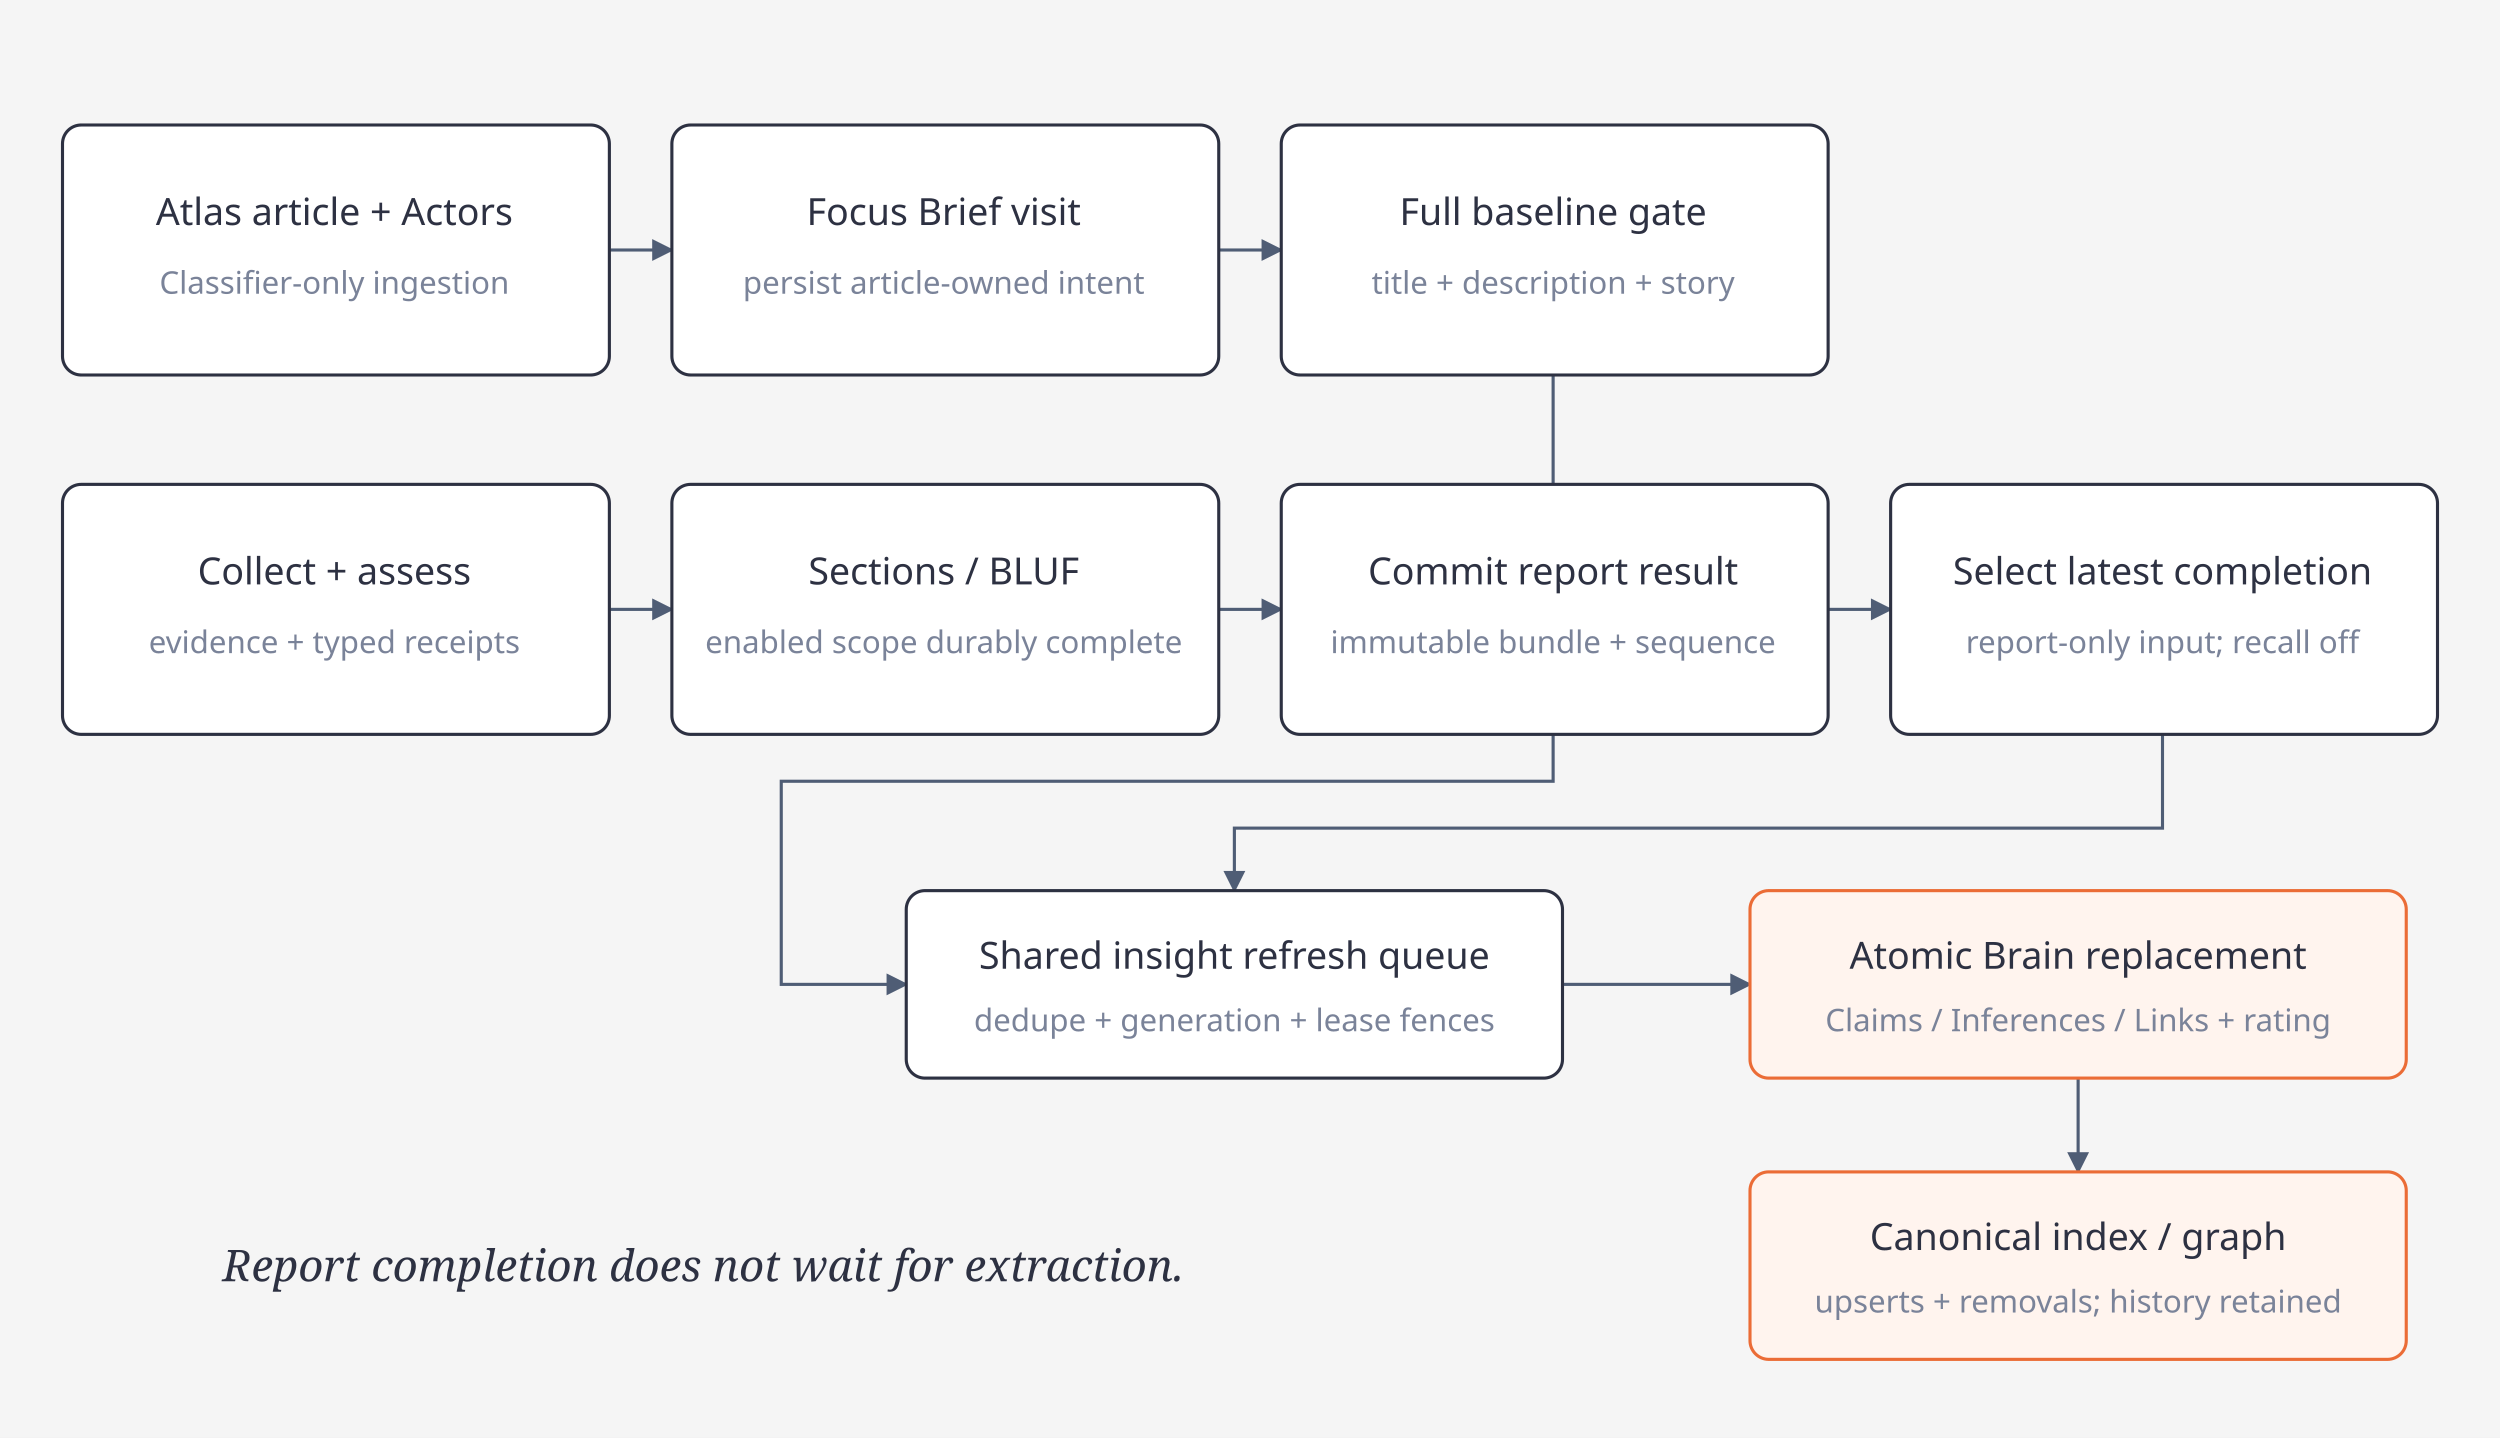
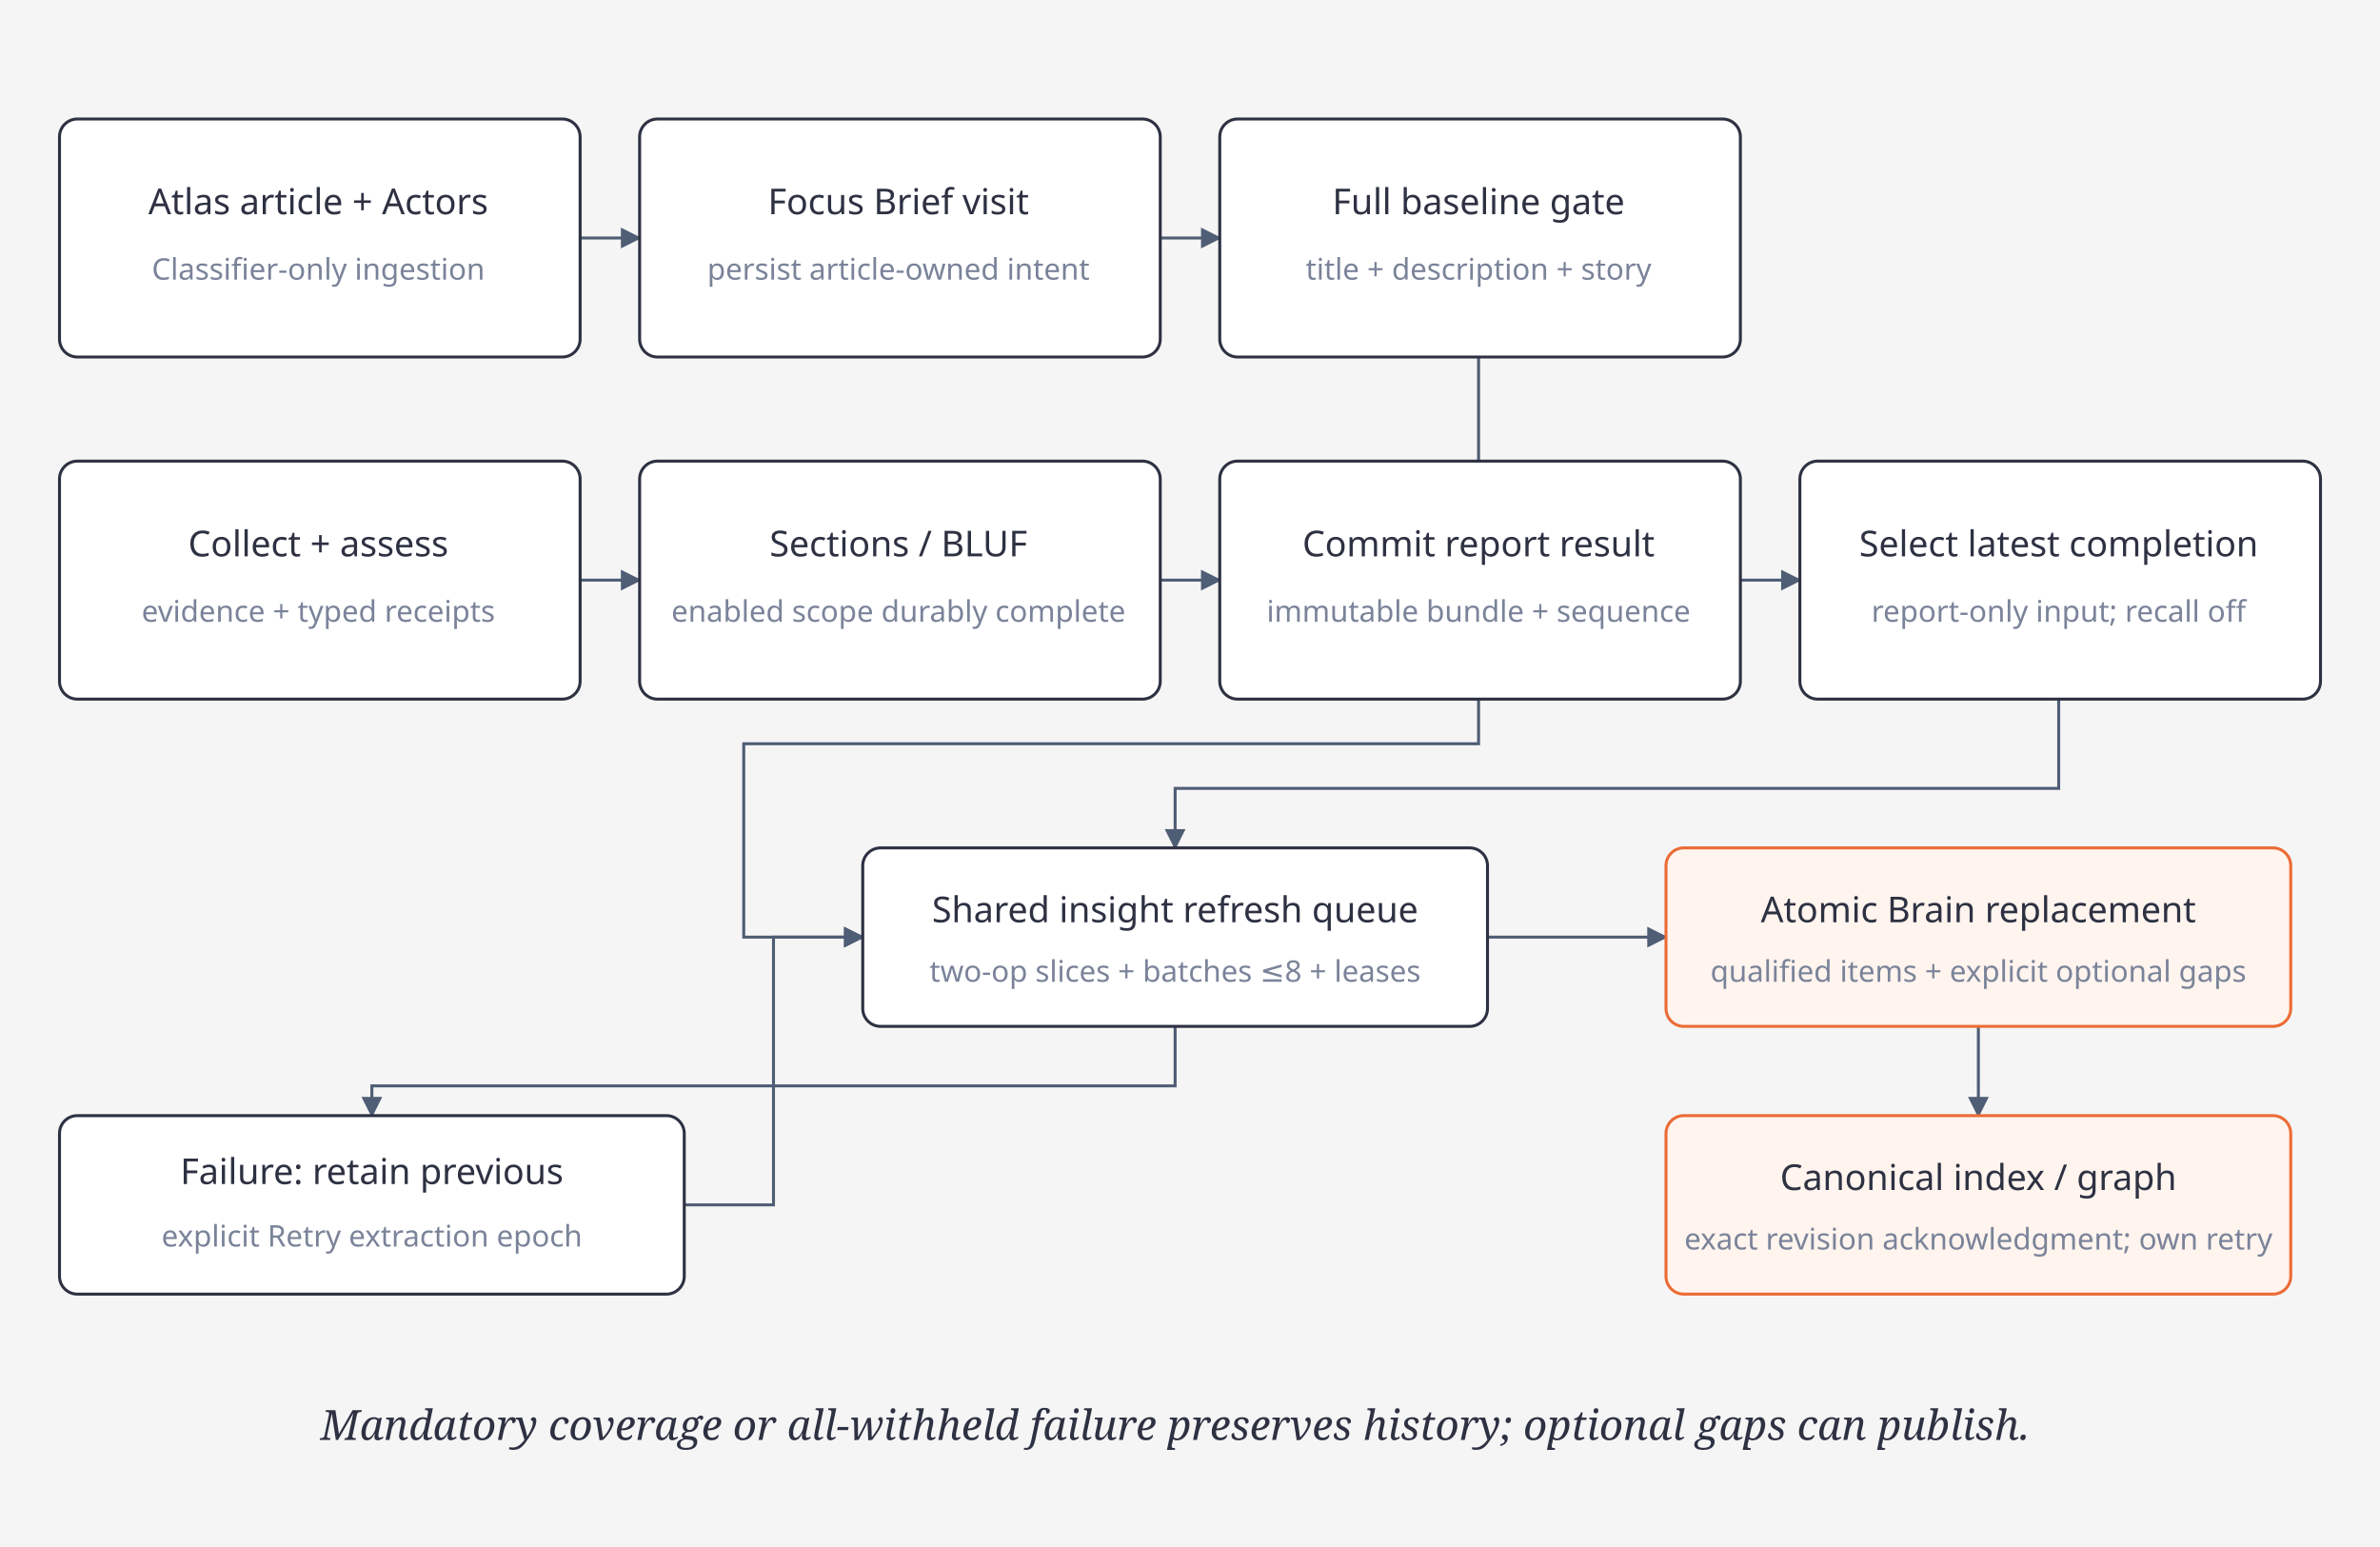
- <svg xmlns="http://www.w3.org/2000/svg" role="img" aria-labelledby="intel-title intel-desc" viewBox="0 0 800 460">
+ <svg xmlns="http://www.w3.org/2000/svg" role="img" aria-labelledby="intel-title intel-desc" viewBox="0 0 800 520">
  <defs>
    <marker id="arrow" viewBox="0 0 10 10" refX="9" refY="5" markerWidth="7" markerHeight="7" orient="auto">
      <path d="M0 0 L10 5 L0 10 Z" fill="#4f5d75" />
    </marker>
  </defs>
-   <rect width="800" height="460" fill="#f5f5f5" />
+   <rect width="800" height="520" fill="#f5f5f5" />
  <g fill="none" stroke="#4f5d75" marker-end="url(#arrow)">
    <path d="M195 80 H215" />
    <path d="M390 80 H410" />
    <path d="M497 120 V250 H250 V315 H290" />
    <path d="M195 195 H215" />
    <path d="M390 195 H410" />
    <path d="M585 195 H605" />
    <path d="M692 235 V265 H395 V285" />
    <path d="M500 315 H560" />
    <path d="M665 345 V375" />
+     <path d="M395 345 V365 H125 V375" />
+     <path d="M230 405 H260 V315 H290" />
  </g>
  <g font-family="Geist,system-ui,sans-serif" font-size="12" text-anchor="middle" fill="#2d3142">
    <rect x="20" y="40" width="175" height="80" rx="6" fill="#fff" stroke="#2d3142" />
    <text x="107" y="72">Atlas article + Actors</text>
    <text x="107" y="94" font-size="10" fill="#7a8399">Classifier-only ingestion</text>
    <rect x="215" y="40" width="175" height="80" rx="6" fill="#fff" stroke="#2d3142" />
    <text x="302" y="72">Focus Brief visit</text>
    <text x="302" y="94" font-size="10" fill="#7a8399">persist article-owned intent</text>
    <rect x="410" y="40" width="175" height="80" rx="6" fill="#fff" stroke="#2d3142" />
    <text x="497" y="72">Full baseline gate</text>
    <text x="497" y="94" font-size="10" fill="#7a8399">title + description + story</text>
    <rect x="20" y="155" width="175" height="80" rx="6" fill="#fff" stroke="#2d3142" />
    <text x="107" y="187">Collect + assess</text>
    <text x="107" y="209" font-size="10" fill="#7a8399">evidence + typed receipts</text>
    <rect x="215" y="155" width="175" height="80" rx="6" fill="#fff" stroke="#2d3142" />
    <text x="302" y="187">Sections / BLUF</text>
    <text x="302" y="209" font-size="10" fill="#7a8399">enabled scope durably complete</text>
    <rect x="410" y="155" width="175" height="80" rx="6" fill="#fff" stroke="#2d3142" />
    <text x="497" y="187">Commit report result</text>
    <text x="497" y="209" font-size="10" fill="#7a8399">immutable bundle + sequence</text>
    <rect x="605" y="155" width="175" height="80" rx="6" fill="#fff" stroke="#2d3142" />
    <text x="692" y="187">Select latest completion</text>
    <text x="692" y="209" font-size="10" fill="#7a8399">report-only input; recall off</text>
    <rect x="290" y="285" width="210" height="60" rx="6" fill="#fff" stroke="#2d3142" />
    <text x="395" y="310">Shared insight refresh queue</text>
-     <text x="395" y="330" font-size="10" fill="#7a8399">dedupe + generation + lease fences</text>
+     <text x="395" y="330" font-size="10" fill="#7a8399">two-op slices + batches ≤8 + leases</text>
    <rect x="560" y="285" width="210" height="60" rx="6" fill="#fff4ee" stroke="#eb6c36" />
    <text x="665" y="310">Atomic Brain replacement</text>
-     <text x="665" y="330" font-size="10" fill="#7a8399">Claims / Inferences / Links + rating</text>
+     <text x="665" y="330" font-size="10" fill="#7a8399">qualified items + explicit optional gaps</text>
    <rect x="560" y="375" width="210" height="60" rx="6" fill="#fff4ee" stroke="#eb6c36" />
    <text x="665" y="400">Canonical index / graph</text>
-     <text x="665" y="420" font-size="10" fill="#7a8399">upserts + removals; history retained</text>
-     <text x="225" y="410" font-family="Instrument Serif,serif" font-size="14" font-style="italic">Report completion does not wait for extraction.</text>
+     <text x="665" y="420" font-size="10" fill="#7a8399">exact revision acknowledgment; own retry</text>
+     <rect x="20" y="375" width="210" height="60" rx="6" fill="#fff" stroke="#2d3142" />
+     <text x="125" y="398">Failure: retain previous</text>
+     <text x="125" y="419" font-size="10" fill="#7a8399">explicit Retry extraction epoch</text>
+     <text x="395" y="484" font-family="Instrument Serif,serif" font-size="14" font-style="italic">Mandatory coverage or all-withheld failure preserves history; optional gaps can publish.</text>
  </g>
</svg>
